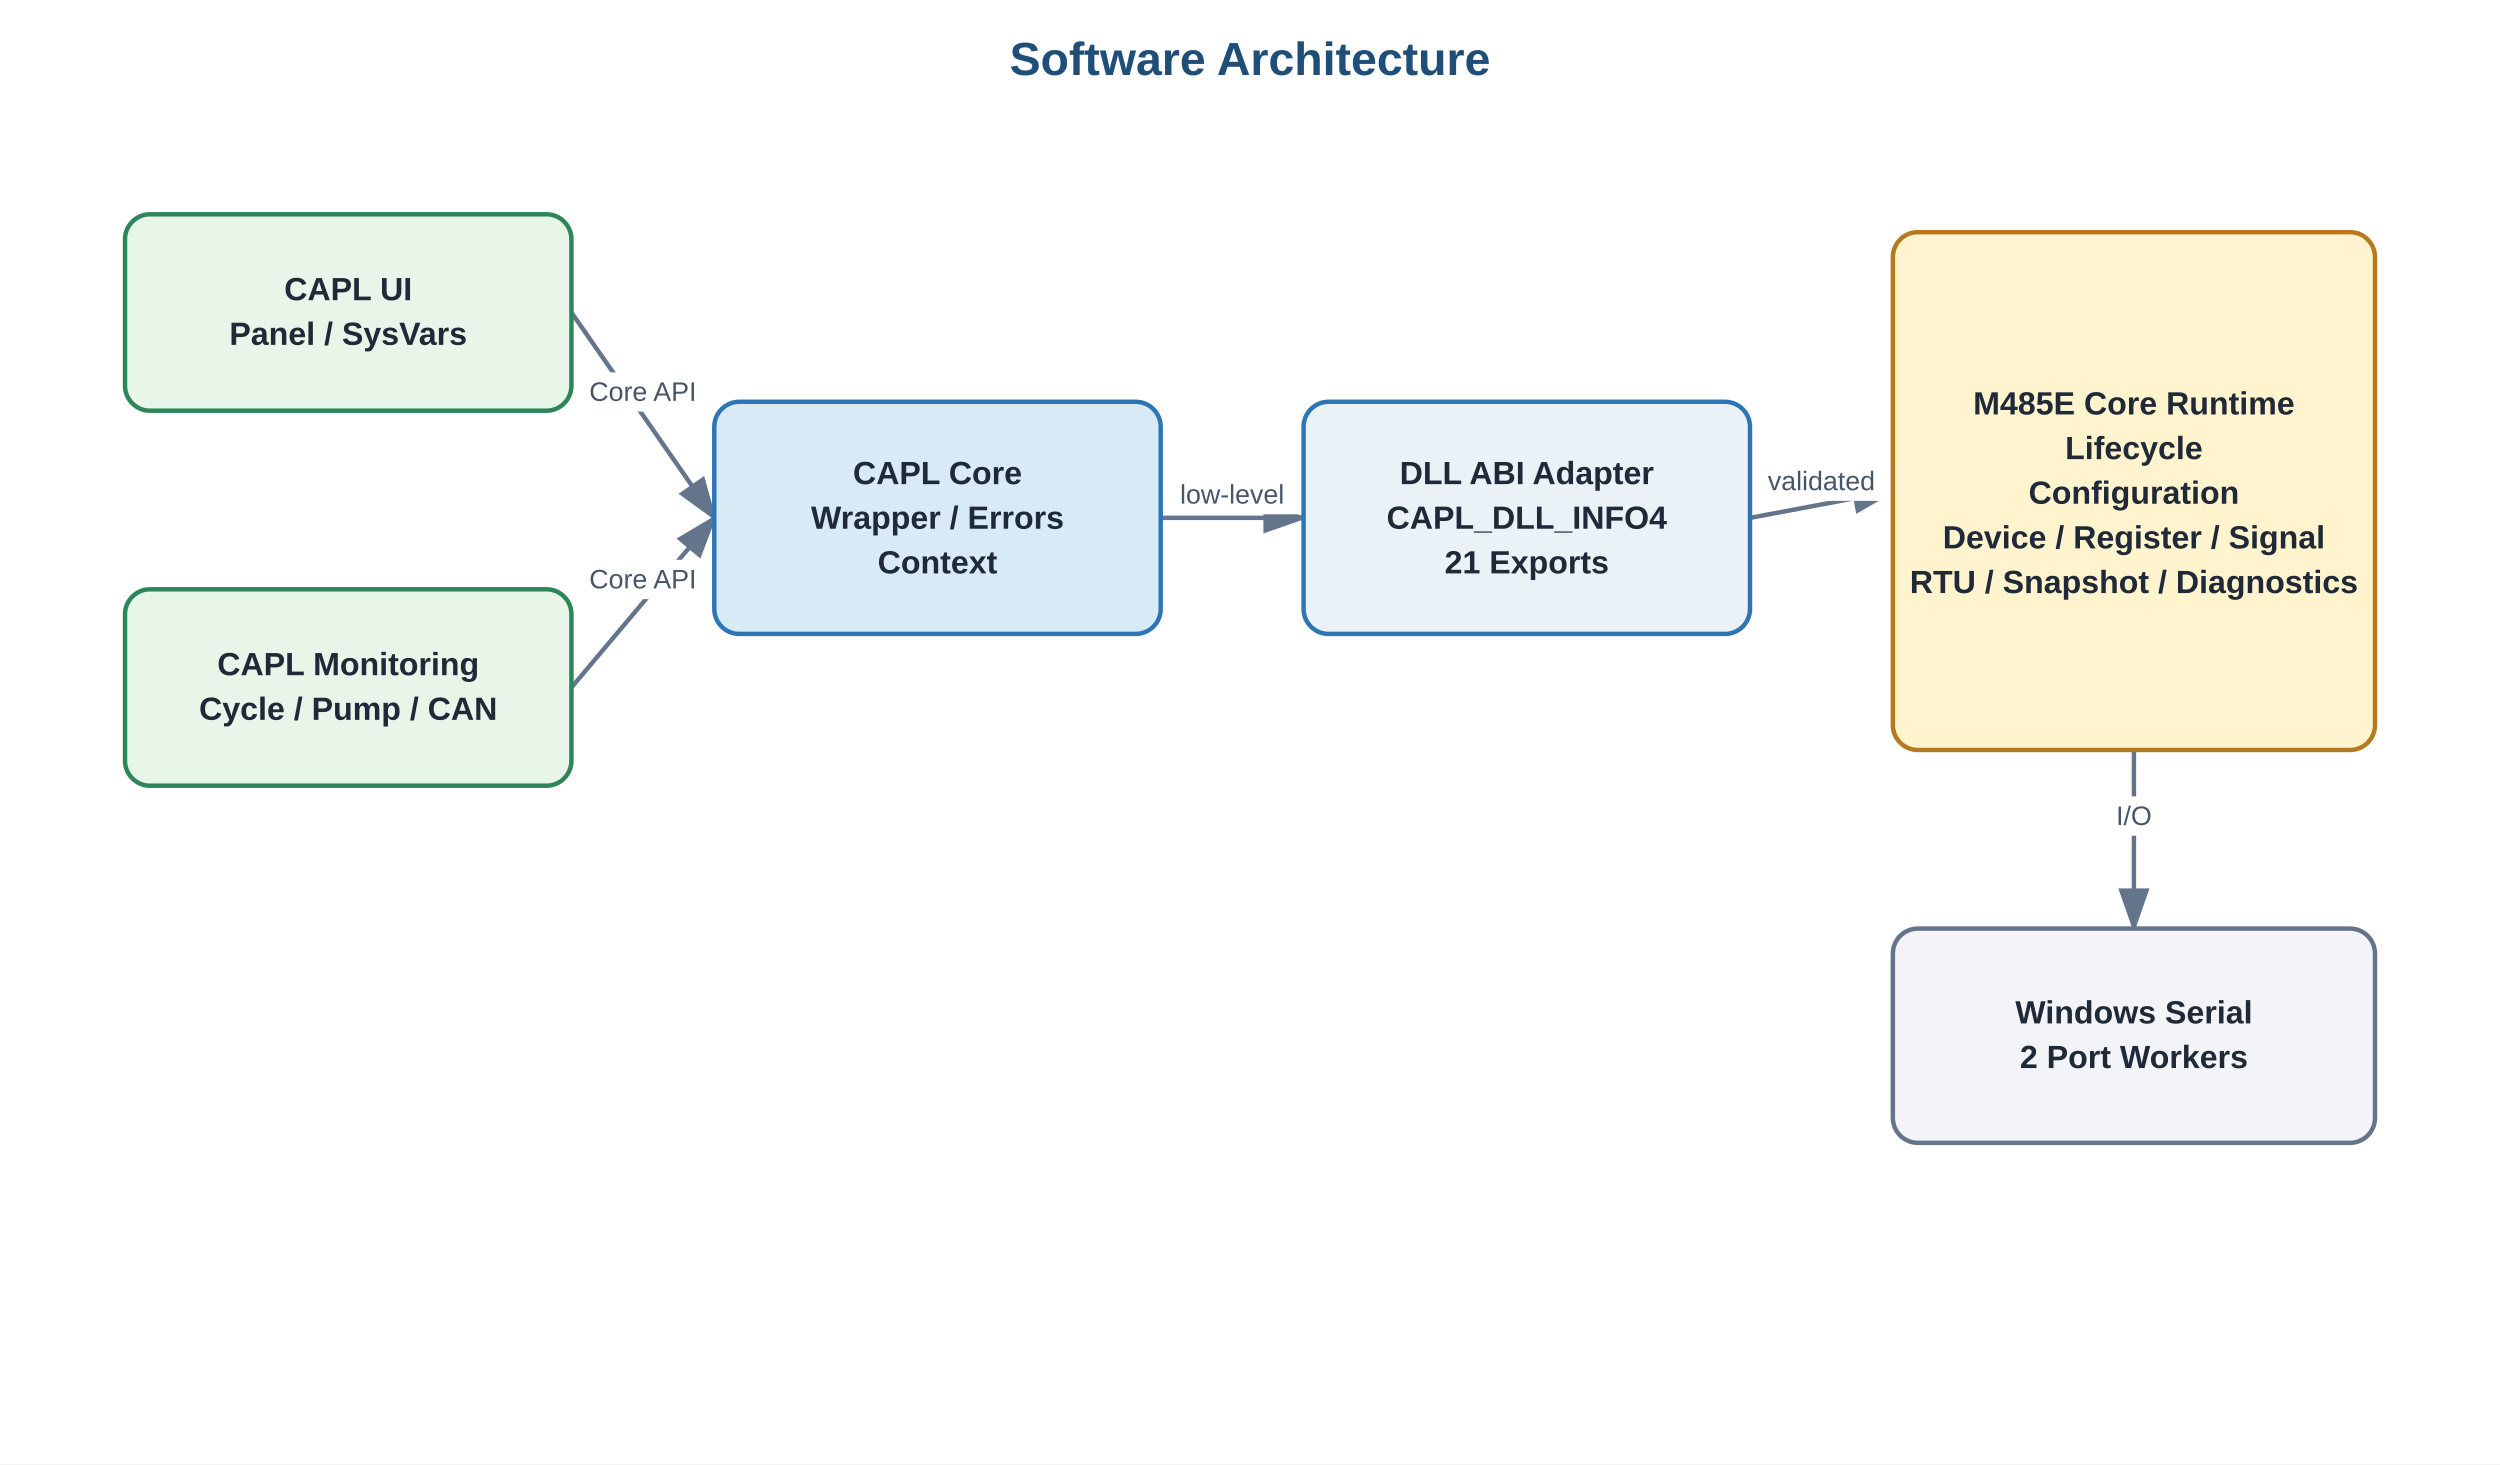
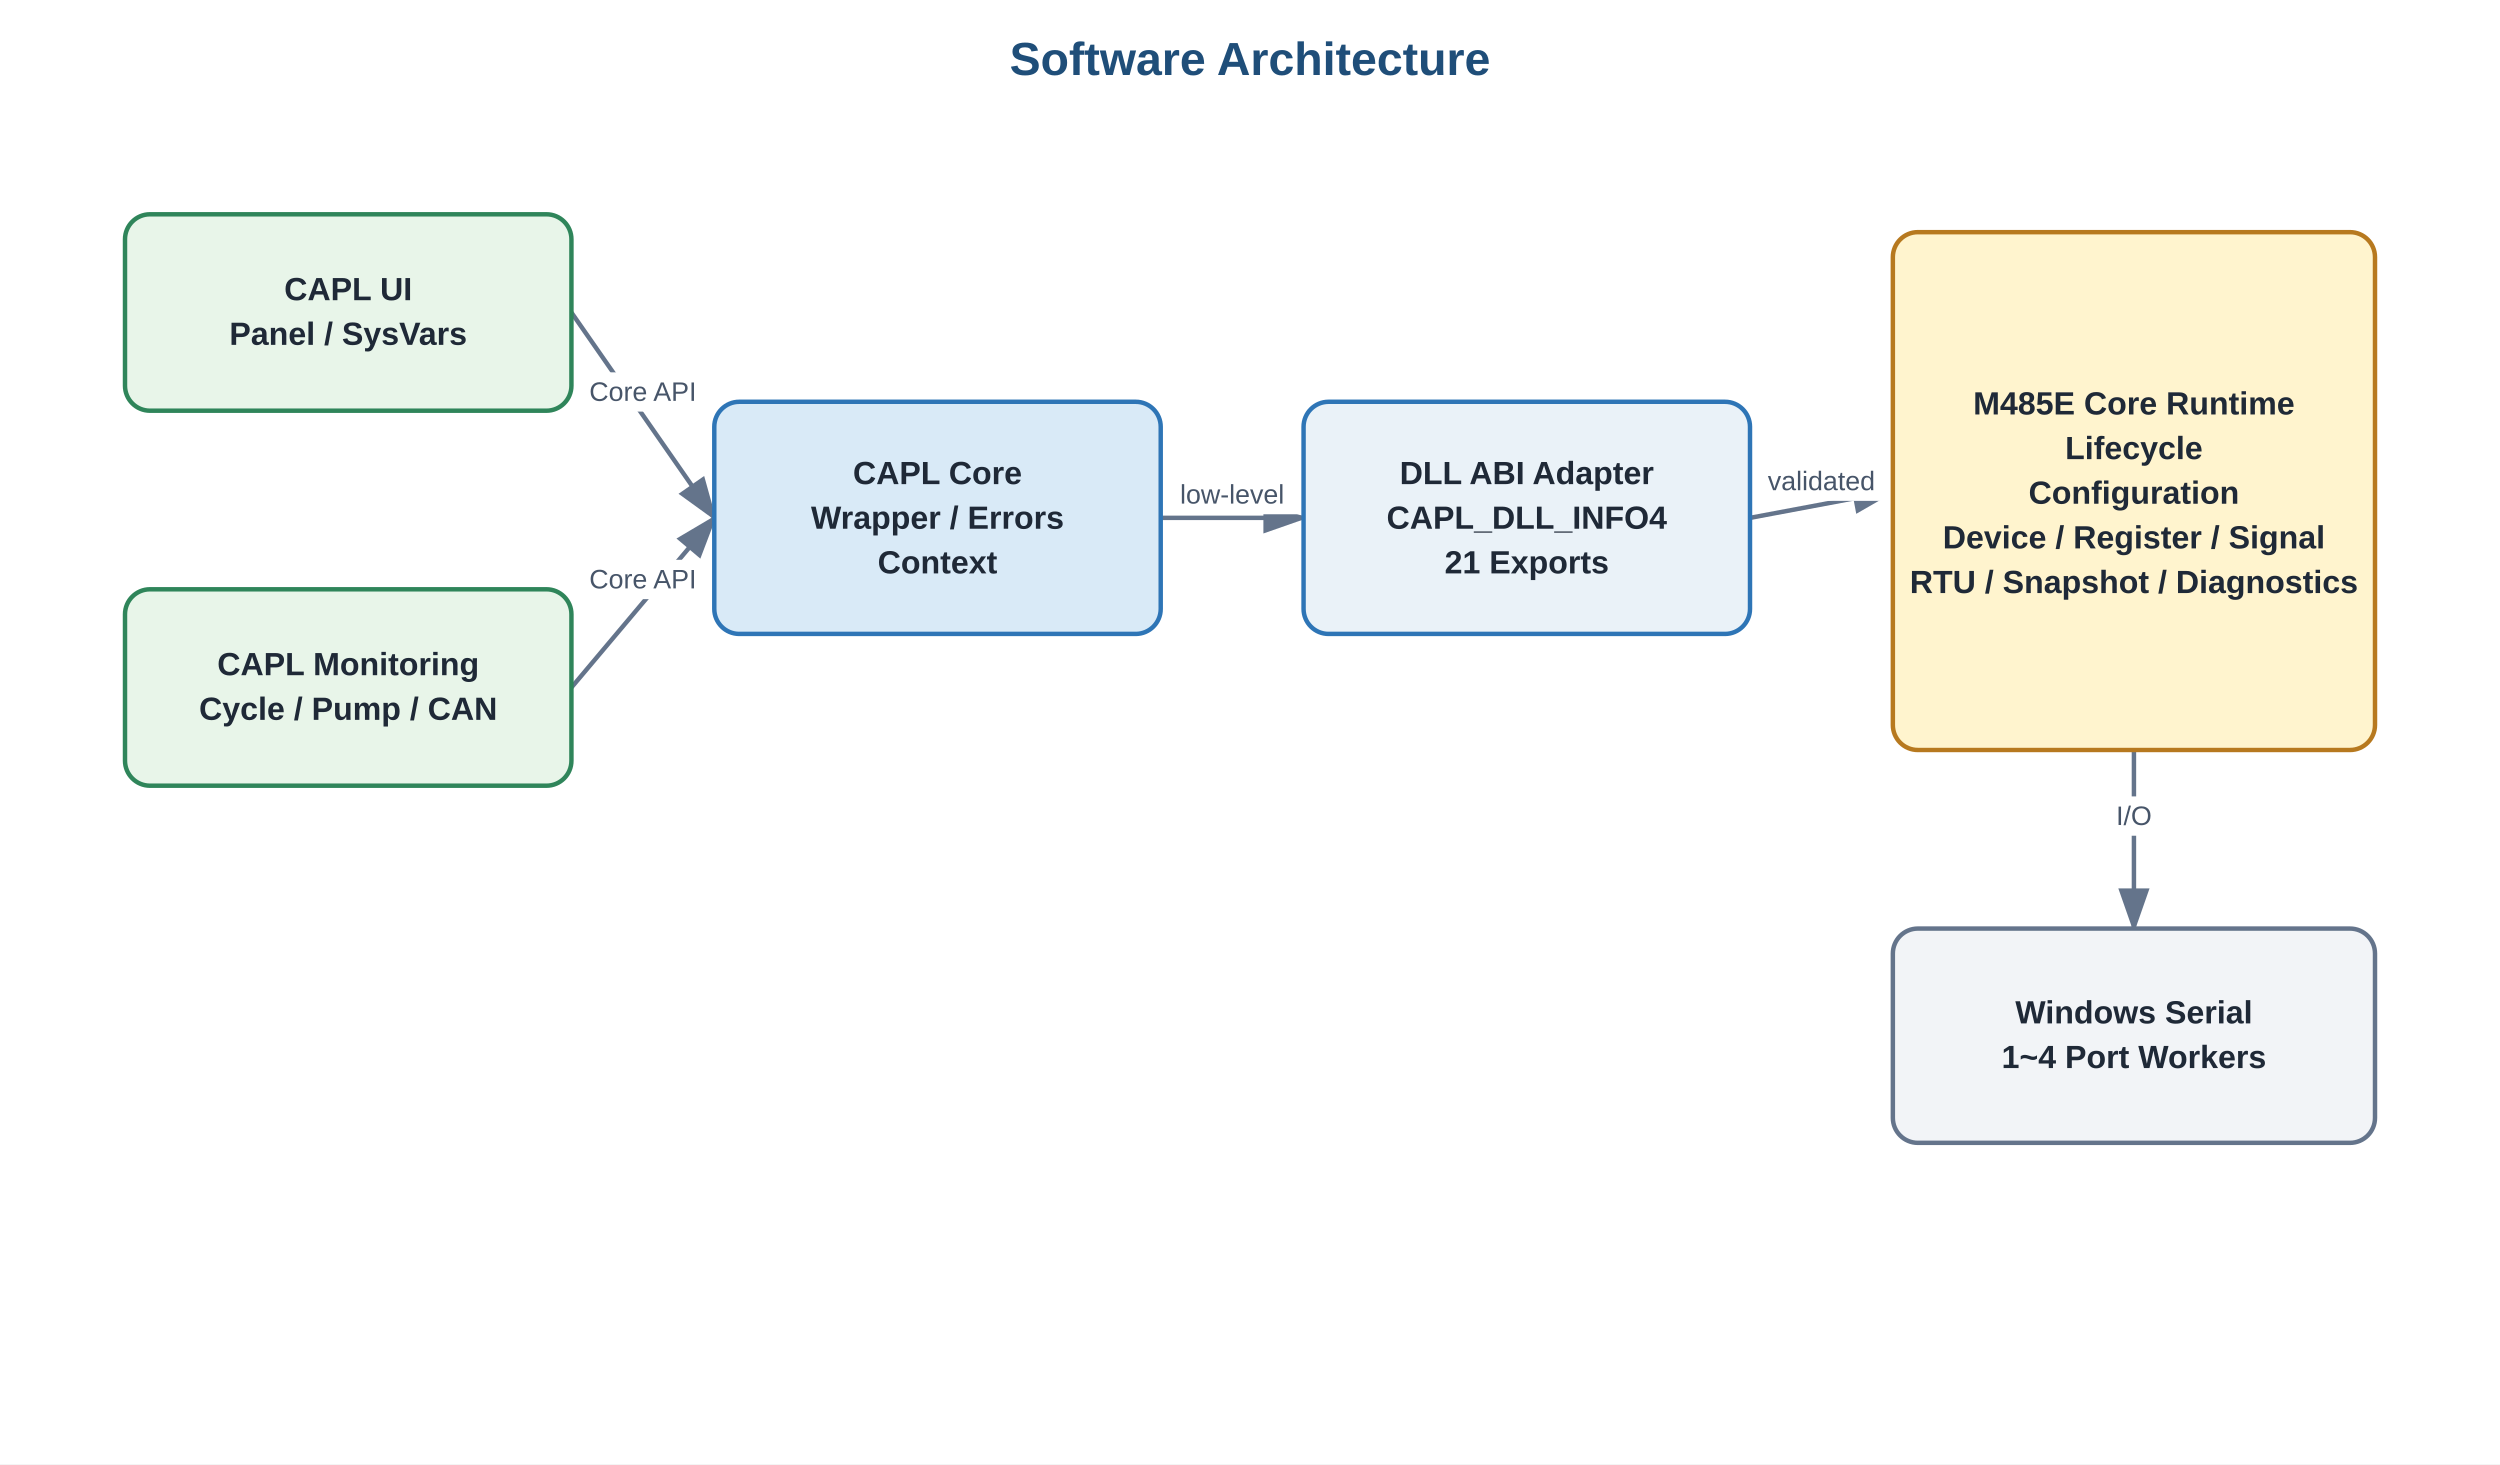
<svg xmlns="http://www.w3.org/2000/svg" width="1400" height="820" viewBox="0 0 1400 820">
  <defs>
    <marker id="arrow" markerWidth="10" markerHeight="7" refX="9" refY="3.5" orient="auto">
      <polygon points="0 0, 10 3.5, 0 7" fill="#64748B" />
    </marker>
  </defs>
  <rect width="1400" height="820" fill="#FFFFFF" />
  <text x="700.0" y="42" text-anchor="middle" font-family="Arial" font-size="26" font-weight="700" fill="#1F4E79">Software Architecture</text>
  <line x1="320" y1="175.0" x2="400" y2="290.0" stroke="#64748B" stroke-width="2.5" marker-end="url(#arrow)" />
  <rect x="290.0" y="208.5" width="140" height="22" rx="5" fill="#FFFFFF" />
  <text x="360.0" y="224.5" text-anchor="middle" font-family="Arial" font-size="15" fill="#475569">Core API</text>
  <line x1="320" y1="385.0" x2="400" y2="290.0" stroke="#64748B" stroke-width="2.5" marker-end="url(#arrow)" />
  <rect x="290.0" y="313.5" width="140" height="22" rx="5" fill="#FFFFFF" />
  <text x="360.0" y="329.5" text-anchor="middle" font-family="Arial" font-size="15" fill="#475569">Core API</text>
  <line x1="650" y1="290.0" x2="730" y2="290.0" stroke="#64748B" stroke-width="2.5" marker-end="url(#arrow)" />
  <rect x="620.0" y="266.0" width="140" height="22" rx="5" fill="#FFFFFF" />
  <text x="690.0" y="282.0" text-anchor="middle" font-family="Arial" font-size="15" fill="#475569">low-level</text>
  <line x1="980" y1="290.0" x2="1060" y2="275.0" stroke="#64748B" stroke-width="2.5" marker-end="url(#arrow)" />
  <rect x="950.0" y="258.5" width="140" height="22" rx="5" fill="#FFFFFF" />
  <text x="1020.0" y="274.5" text-anchor="middle" font-family="Arial" font-size="15" fill="#475569">validated</text>
  <line x1="1195.0" y1="420" x2="1195.0" y2="520" stroke="#64748B" stroke-width="2.5" marker-end="url(#arrow)" />
  <rect x="1125.0" y="446.0" width="140" height="22" rx="5" fill="#FFFFFF" />
  <text x="1195.0" y="462.0" text-anchor="middle" font-family="Arial" font-size="15" fill="#475569">I/O</text>
  <rect x="70" y="120" width="250" height="110" rx="14" fill="#E8F5E9" stroke="#2F855A" stroke-width="2.5" />
  <text x="195.0" y="163.0" text-anchor="middle" dominant-baseline="middle" font-family="Arial" font-size="18" font-weight="600" fill="#1F2937">CAPL UI</text>
  <text x="195.0" y="188.0" text-anchor="middle" dominant-baseline="middle" font-family="Arial" font-size="18" font-weight="600" fill="#1F2937">Panel / SysVars</text>
  <rect x="70" y="330" width="250" height="110" rx="14" fill="#E8F5E9" stroke="#2F855A" stroke-width="2.5" />
  <text x="195.0" y="373.0" text-anchor="middle" dominant-baseline="middle" font-family="Arial" font-size="18" font-weight="600" fill="#1F2937">CAPL Monitoring</text>
  <text x="195.0" y="398.0" text-anchor="middle" dominant-baseline="middle" font-family="Arial" font-size="18" font-weight="600" fill="#1F2937">Cycle / Pump / CAN</text>
  <rect x="400" y="225" width="250" height="130" rx="14" fill="#D9EAF7" stroke="#2E75B6" stroke-width="2.5" />
  <text x="525.0" y="266.0" text-anchor="middle" dominant-baseline="middle" font-family="Arial" font-size="18" font-weight="600" fill="#1F2937">CAPL Core</text>
  <text x="525.0" y="291.0" text-anchor="middle" dominant-baseline="middle" font-family="Arial" font-size="18" font-weight="600" fill="#1F2937">Wrapper / Errors</text>
  <text x="525.0" y="316.0" text-anchor="middle" dominant-baseline="middle" font-family="Arial" font-size="18" font-weight="600" fill="#1F2937">Context</text>
  <rect x="730" y="225" width="250" height="130" rx="14" fill="#EAF2F8" stroke="#2E75B6" stroke-width="2.5" />
  <text x="855.0" y="266.0" text-anchor="middle" dominant-baseline="middle" font-family="Arial" font-size="18" font-weight="600" fill="#1F2937">DLL ABI Adapter</text>
  <text x="855.0" y="291.0" text-anchor="middle" dominant-baseline="middle" font-family="Arial" font-size="18" font-weight="600" fill="#1F2937">CAPL_DLL_INFO4</text>
  <text x="855.0" y="316.0" text-anchor="middle" dominant-baseline="middle" font-family="Arial" font-size="18" font-weight="600" fill="#1F2937">21 Exports</text>
  <rect x="1060" y="130" width="270" height="290" rx="14" fill="#FFF4CE" stroke="#B7791F" stroke-width="2.5" />
  <text x="1195.0" y="227.0" text-anchor="middle" dominant-baseline="middle" font-family="Arial" font-size="18" font-weight="600" fill="#1F2937">M485E Core Runtime</text>
  <text x="1195.0" y="252.0" text-anchor="middle" dominant-baseline="middle" font-family="Arial" font-size="18" font-weight="600" fill="#1F2937">Lifecycle</text>
  <text x="1195.0" y="277.0" text-anchor="middle" dominant-baseline="middle" font-family="Arial" font-size="18" font-weight="600" fill="#1F2937">Configuration</text>
  <text x="1195.0" y="302.0" text-anchor="middle" dominant-baseline="middle" font-family="Arial" font-size="18" font-weight="600" fill="#1F2937">Device / Register / Signal</text>
  <text x="1195.0" y="327.0" text-anchor="middle" dominant-baseline="middle" font-family="Arial" font-size="18" font-weight="600" fill="#1F2937">RTU / Snapshot / Diagnostics</text>
  <rect x="1060" y="520" width="270" height="120" rx="14" fill="#F2F4F7" stroke="#64748B" stroke-width="2.5" />
  <text x="1195.0" y="568.0" text-anchor="middle" dominant-baseline="middle" font-family="Arial" font-size="18" font-weight="600" fill="#1F2937">Windows Serial</text>
-   <text x="1195.0" y="593.0" text-anchor="middle" dominant-baseline="middle" font-family="Arial" font-size="18" font-weight="600" fill="#1F2937">2 Port Workers</text>
+   <text x="1195.0" y="593.0" text-anchor="middle" dominant-baseline="middle" font-family="Arial" font-size="18" font-weight="600" fill="#1F2937">1~4 Port Workers</text>
</svg>
